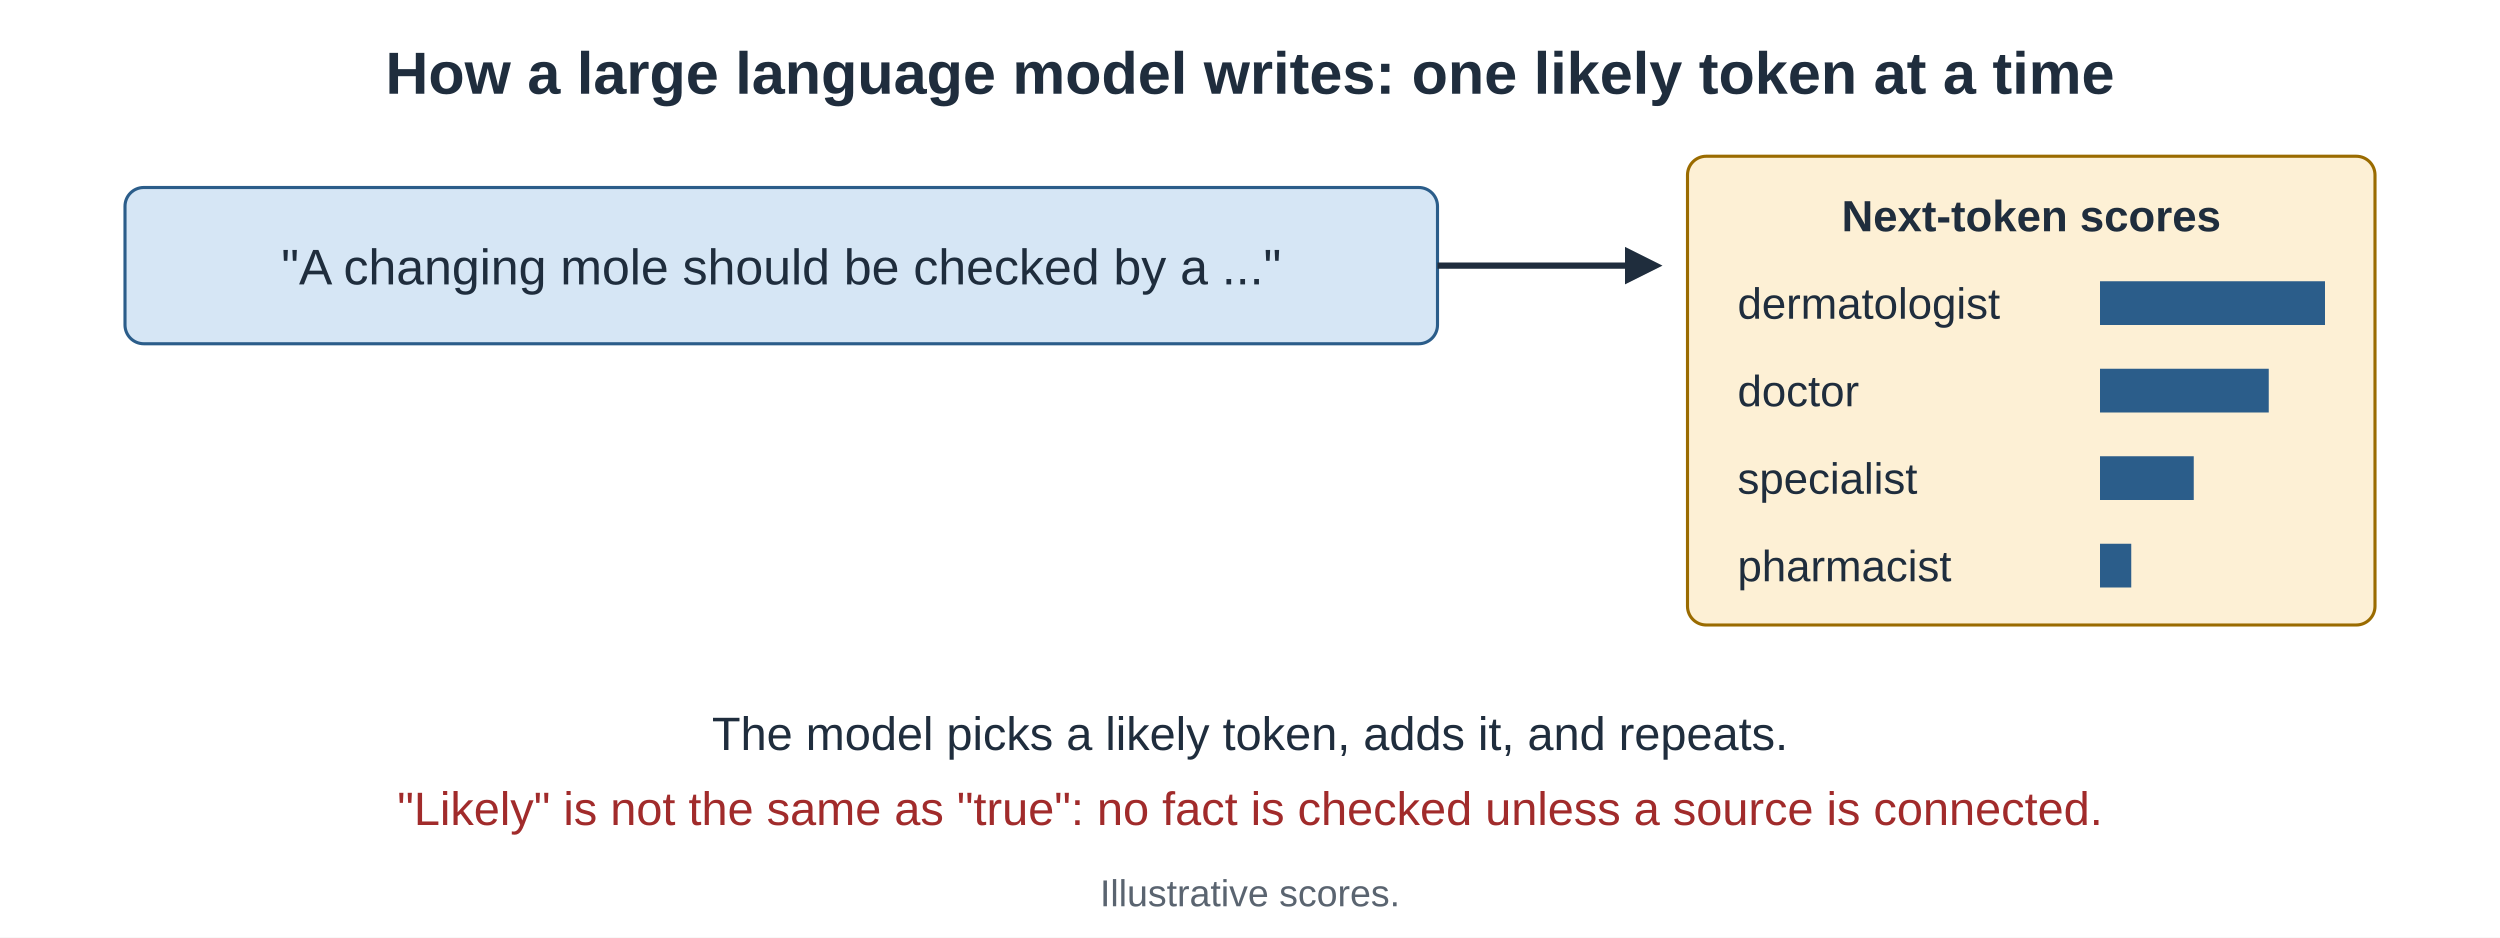
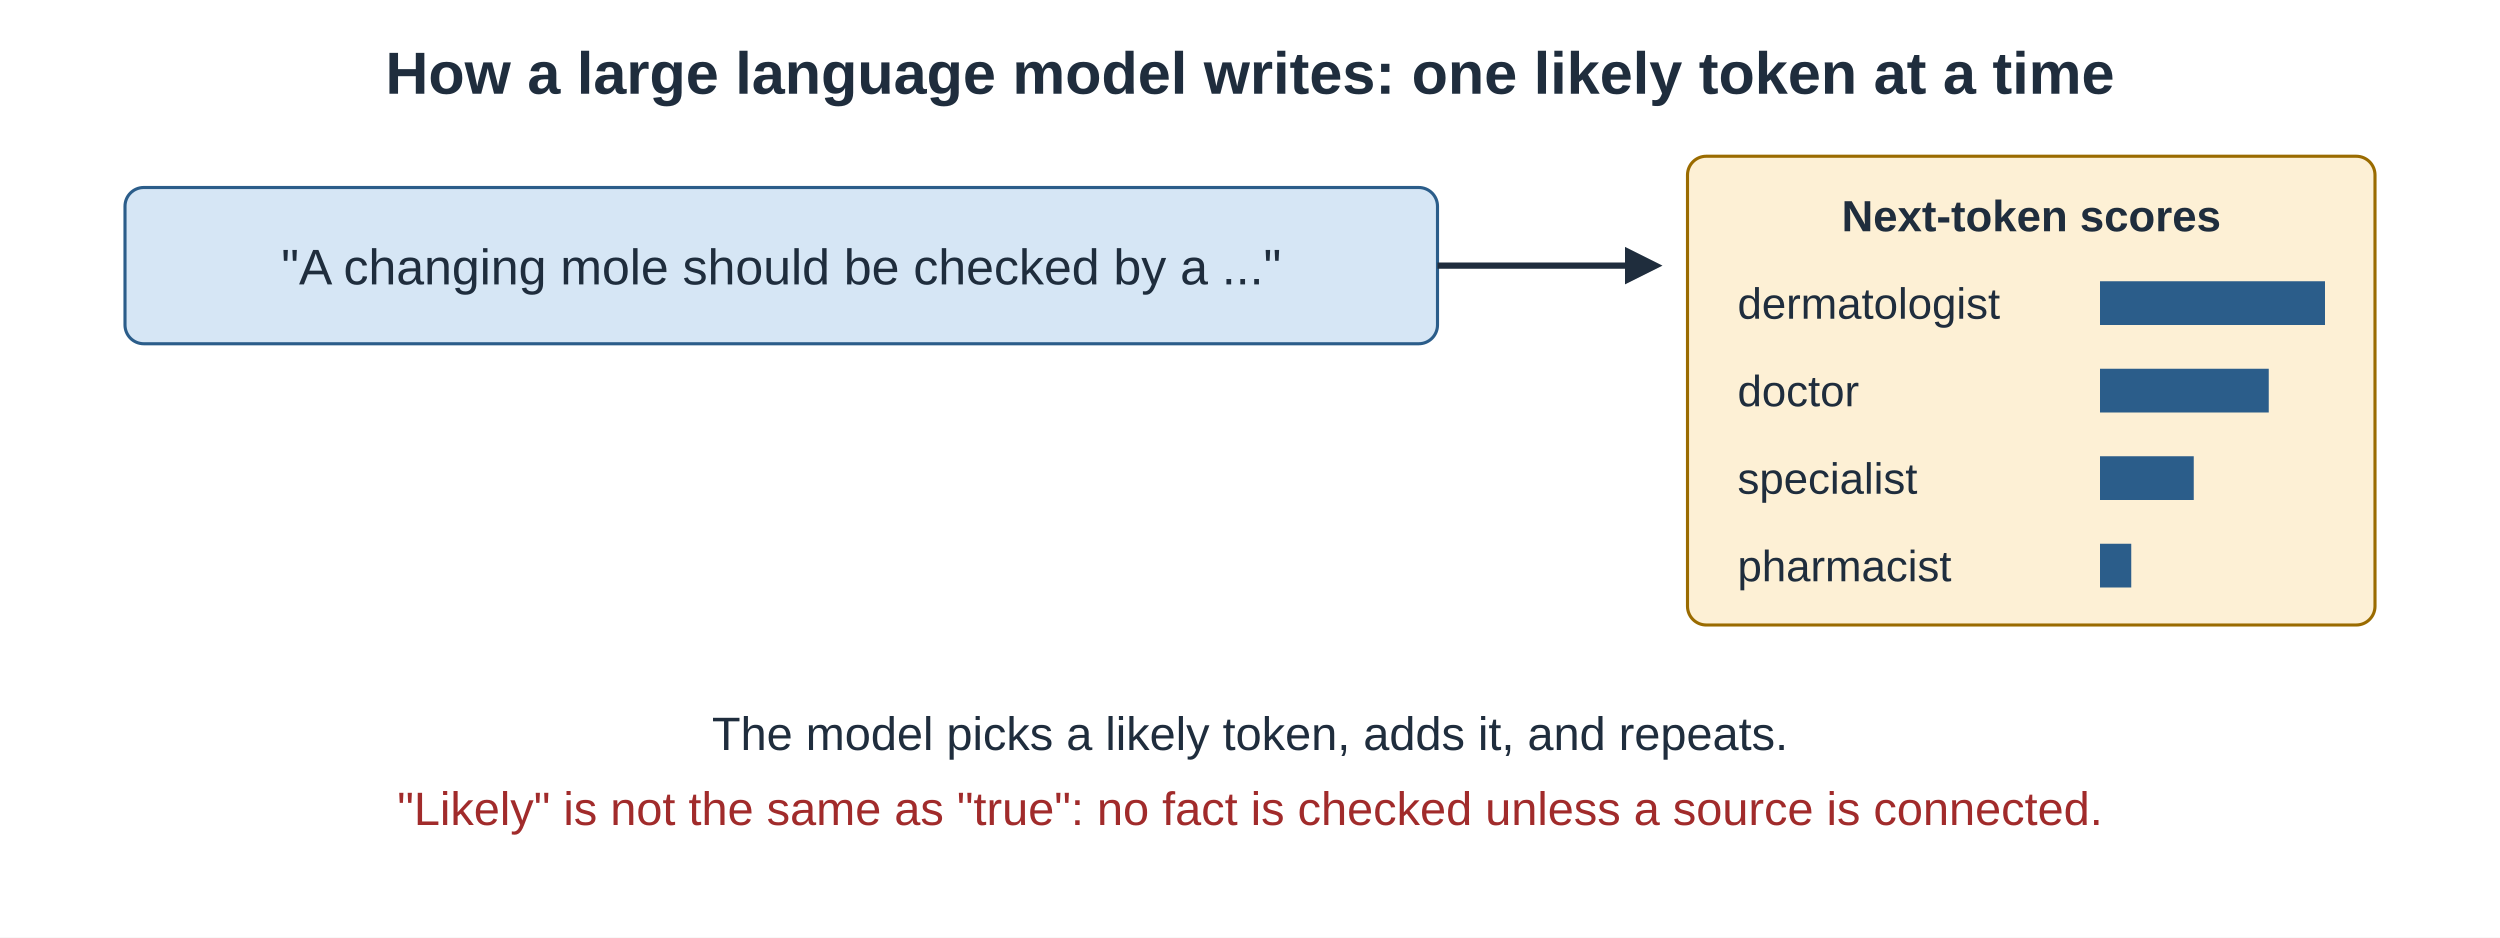
<svg xmlns="http://www.w3.org/2000/svg" viewBox="0 0 800 300" font-family="Segoe UI, Arial, sans-serif">
  <rect width="800" height="300" fill="#ffffff" />
  <text x="400" y="30" text-anchor="middle" font-size="19" font-weight="700" fill="#1f2d3d">How a large language model writes: one likely token at a time</text>
  <rect x="40" y="60" width="420" height="50" rx="6" fill="#d6e6f5" stroke="#2b5d8a" />
  <text x="250" y="91" text-anchor="middle" font-size="16" fill="#1f2d3d">"A changing mole should be checked by a ..."</text>
  <line x1="460" y1="85" x2="520" y2="85" stroke="#1f2d3d" stroke-width="2" />
  <polygon points="520,79 532,85 520,91" fill="#1f2d3d" />
  <rect x="540" y="50" width="220" height="150" rx="6" fill="#fdf0d5" stroke="#9a6b00" />
  <text x="650" y="74" text-anchor="middle" font-size="14" font-weight="700" fill="#1f2d3d">Next-token scores</text>
  <text x="556" y="102" font-size="14" fill="#1f2d3d">dermatologist</text>
  <rect x="672" y="90" width="72" height="14" fill="#2b5d8a" />
  <text x="556" y="130" font-size="14" fill="#1f2d3d">doctor</text>
  <rect x="672" y="118" width="54" height="14" fill="#2b5d8a" />
  <text x="556" y="158" font-size="14" fill="#1f2d3d">specialist</text>
  <rect x="672" y="146" width="30" height="14" fill="#2b5d8a" />
  <text x="556" y="186" font-size="14" fill="#1f2d3d">pharmacist</text>
  <rect x="672" y="174" width="10" height="14" fill="#2b5d8a" />
  <text x="400" y="240" text-anchor="middle" font-size="15" fill="#1f2d3d">The model picks a likely token, adds it, and repeats.</text>
  <text x="400" y="264" text-anchor="middle" font-size="15" fill="#a12b2b">"Likely" is not the same as "true": no fact is checked unless a source is connected.</text>
-   <text x="400" y="290" text-anchor="middle" font-size="12" fill="#5a6470">Illustrative scores.</text>
</svg>
